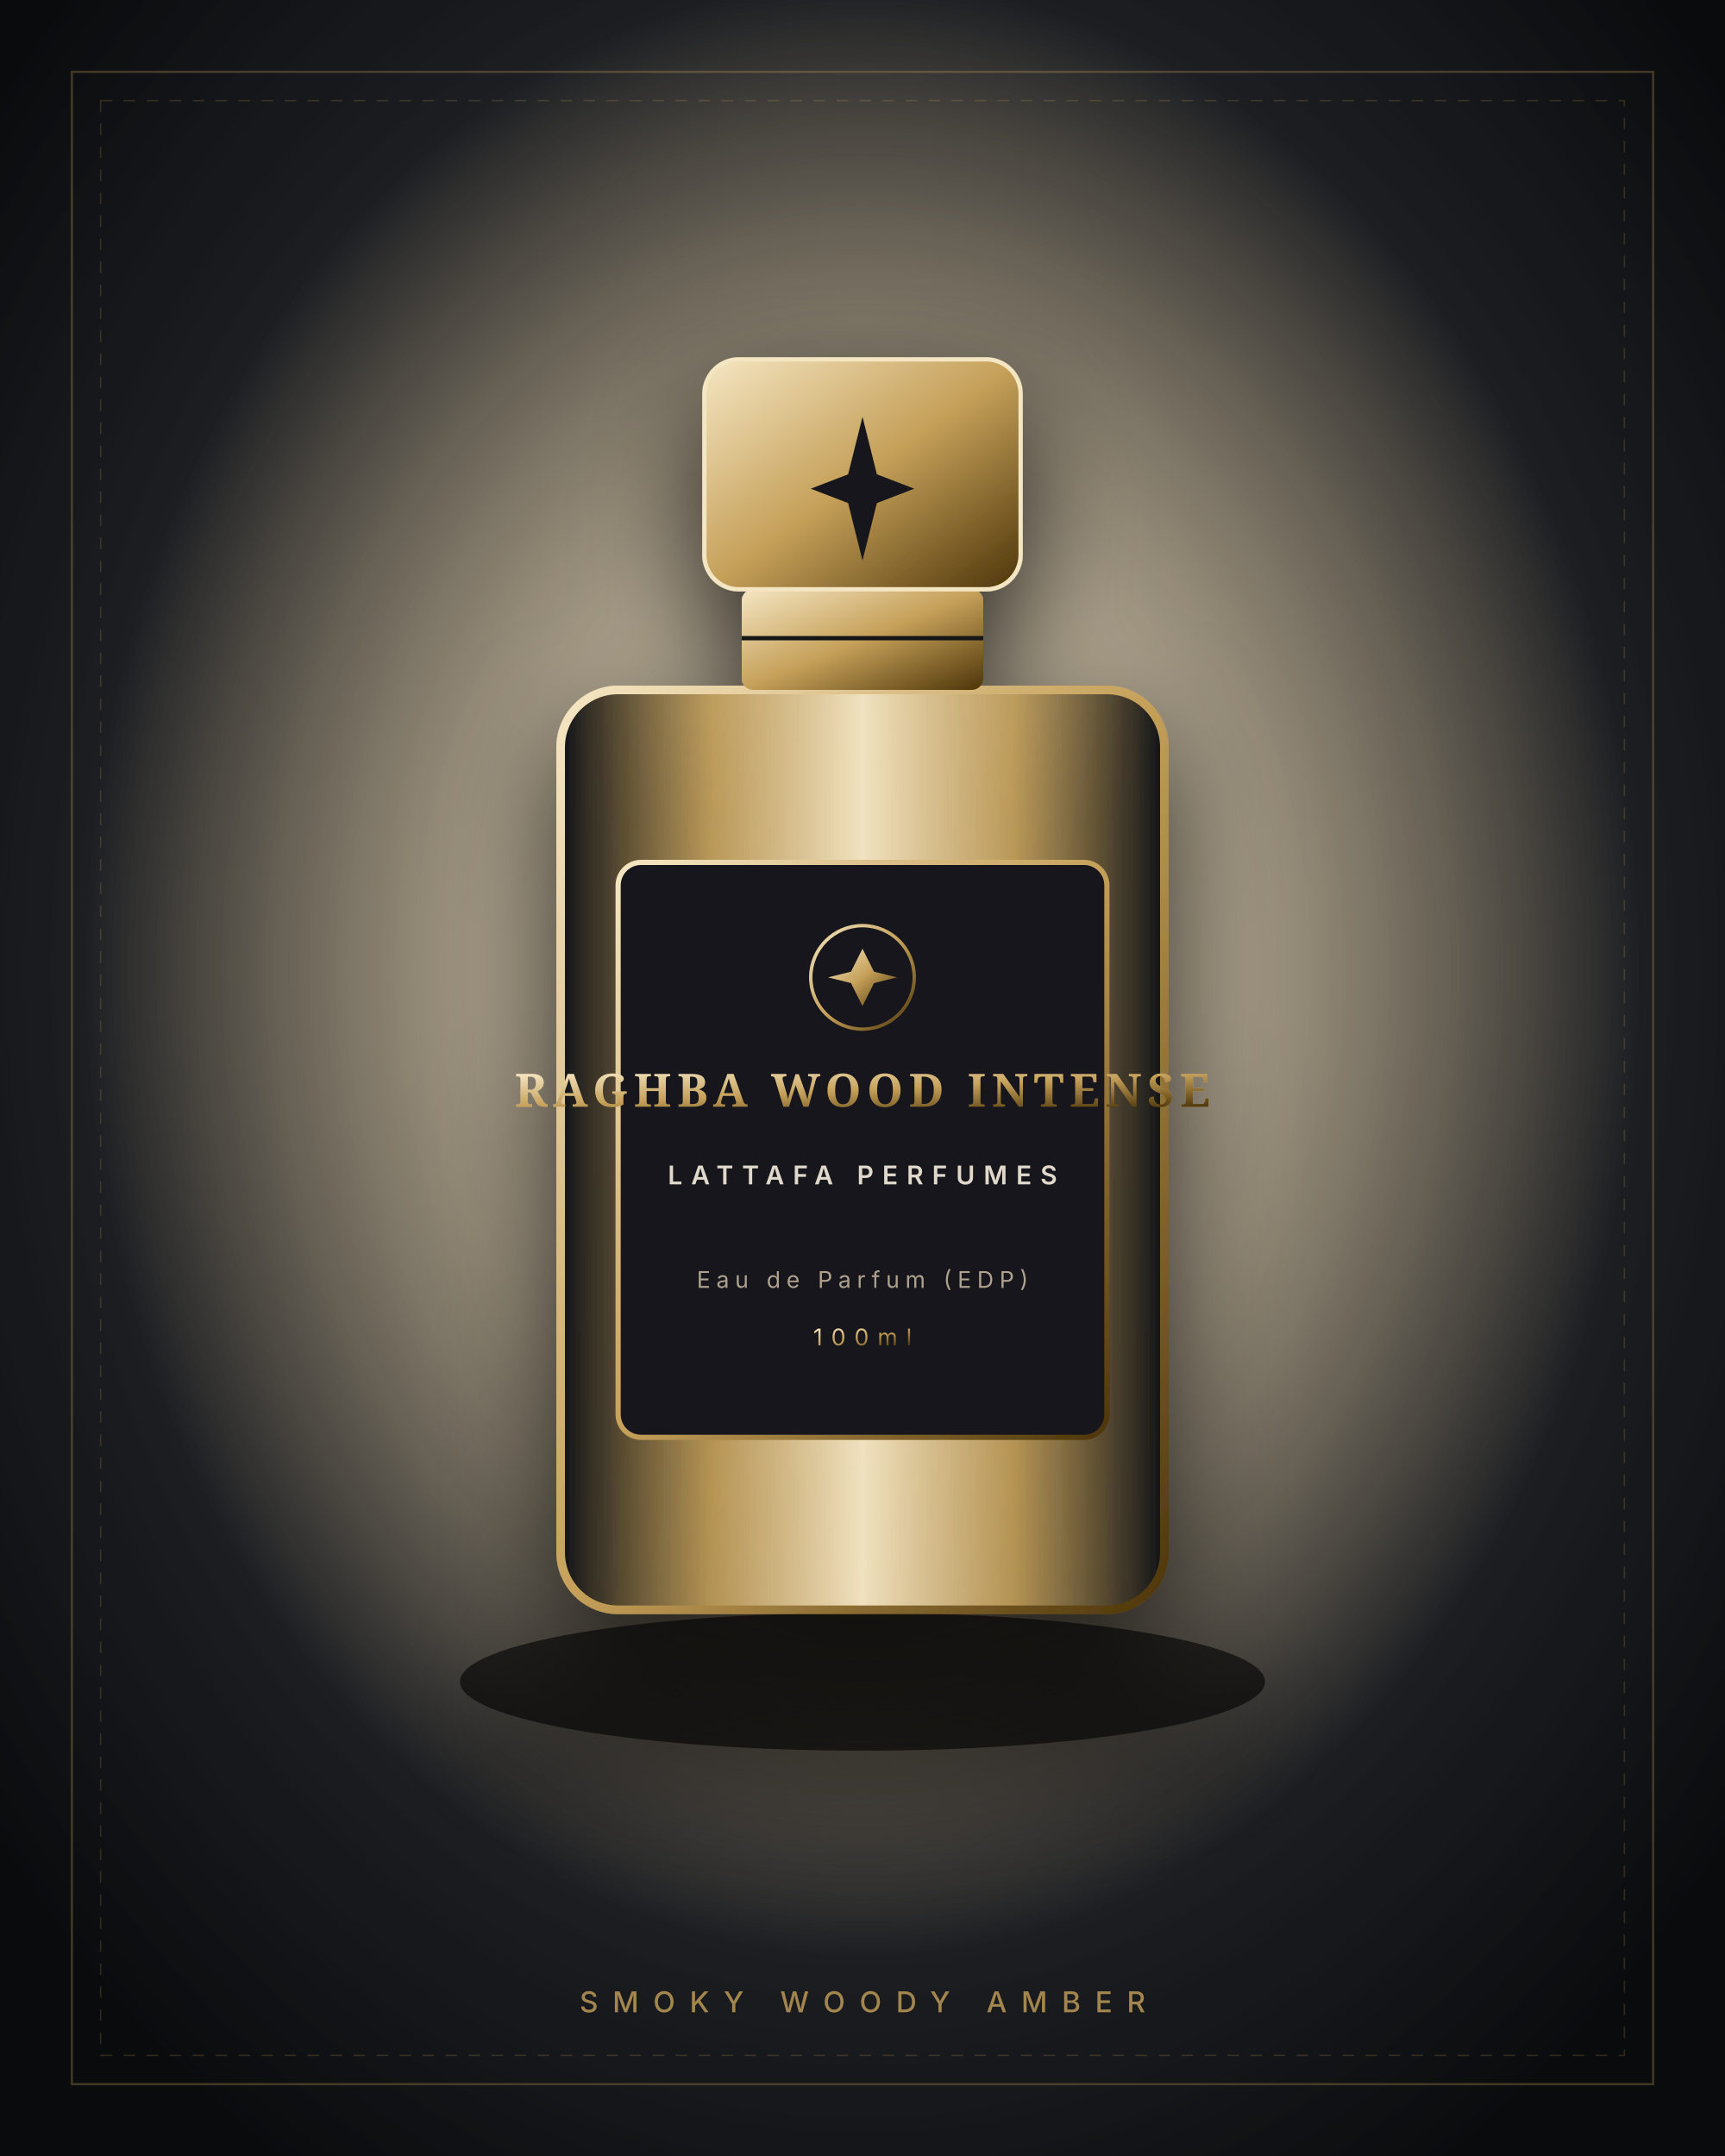
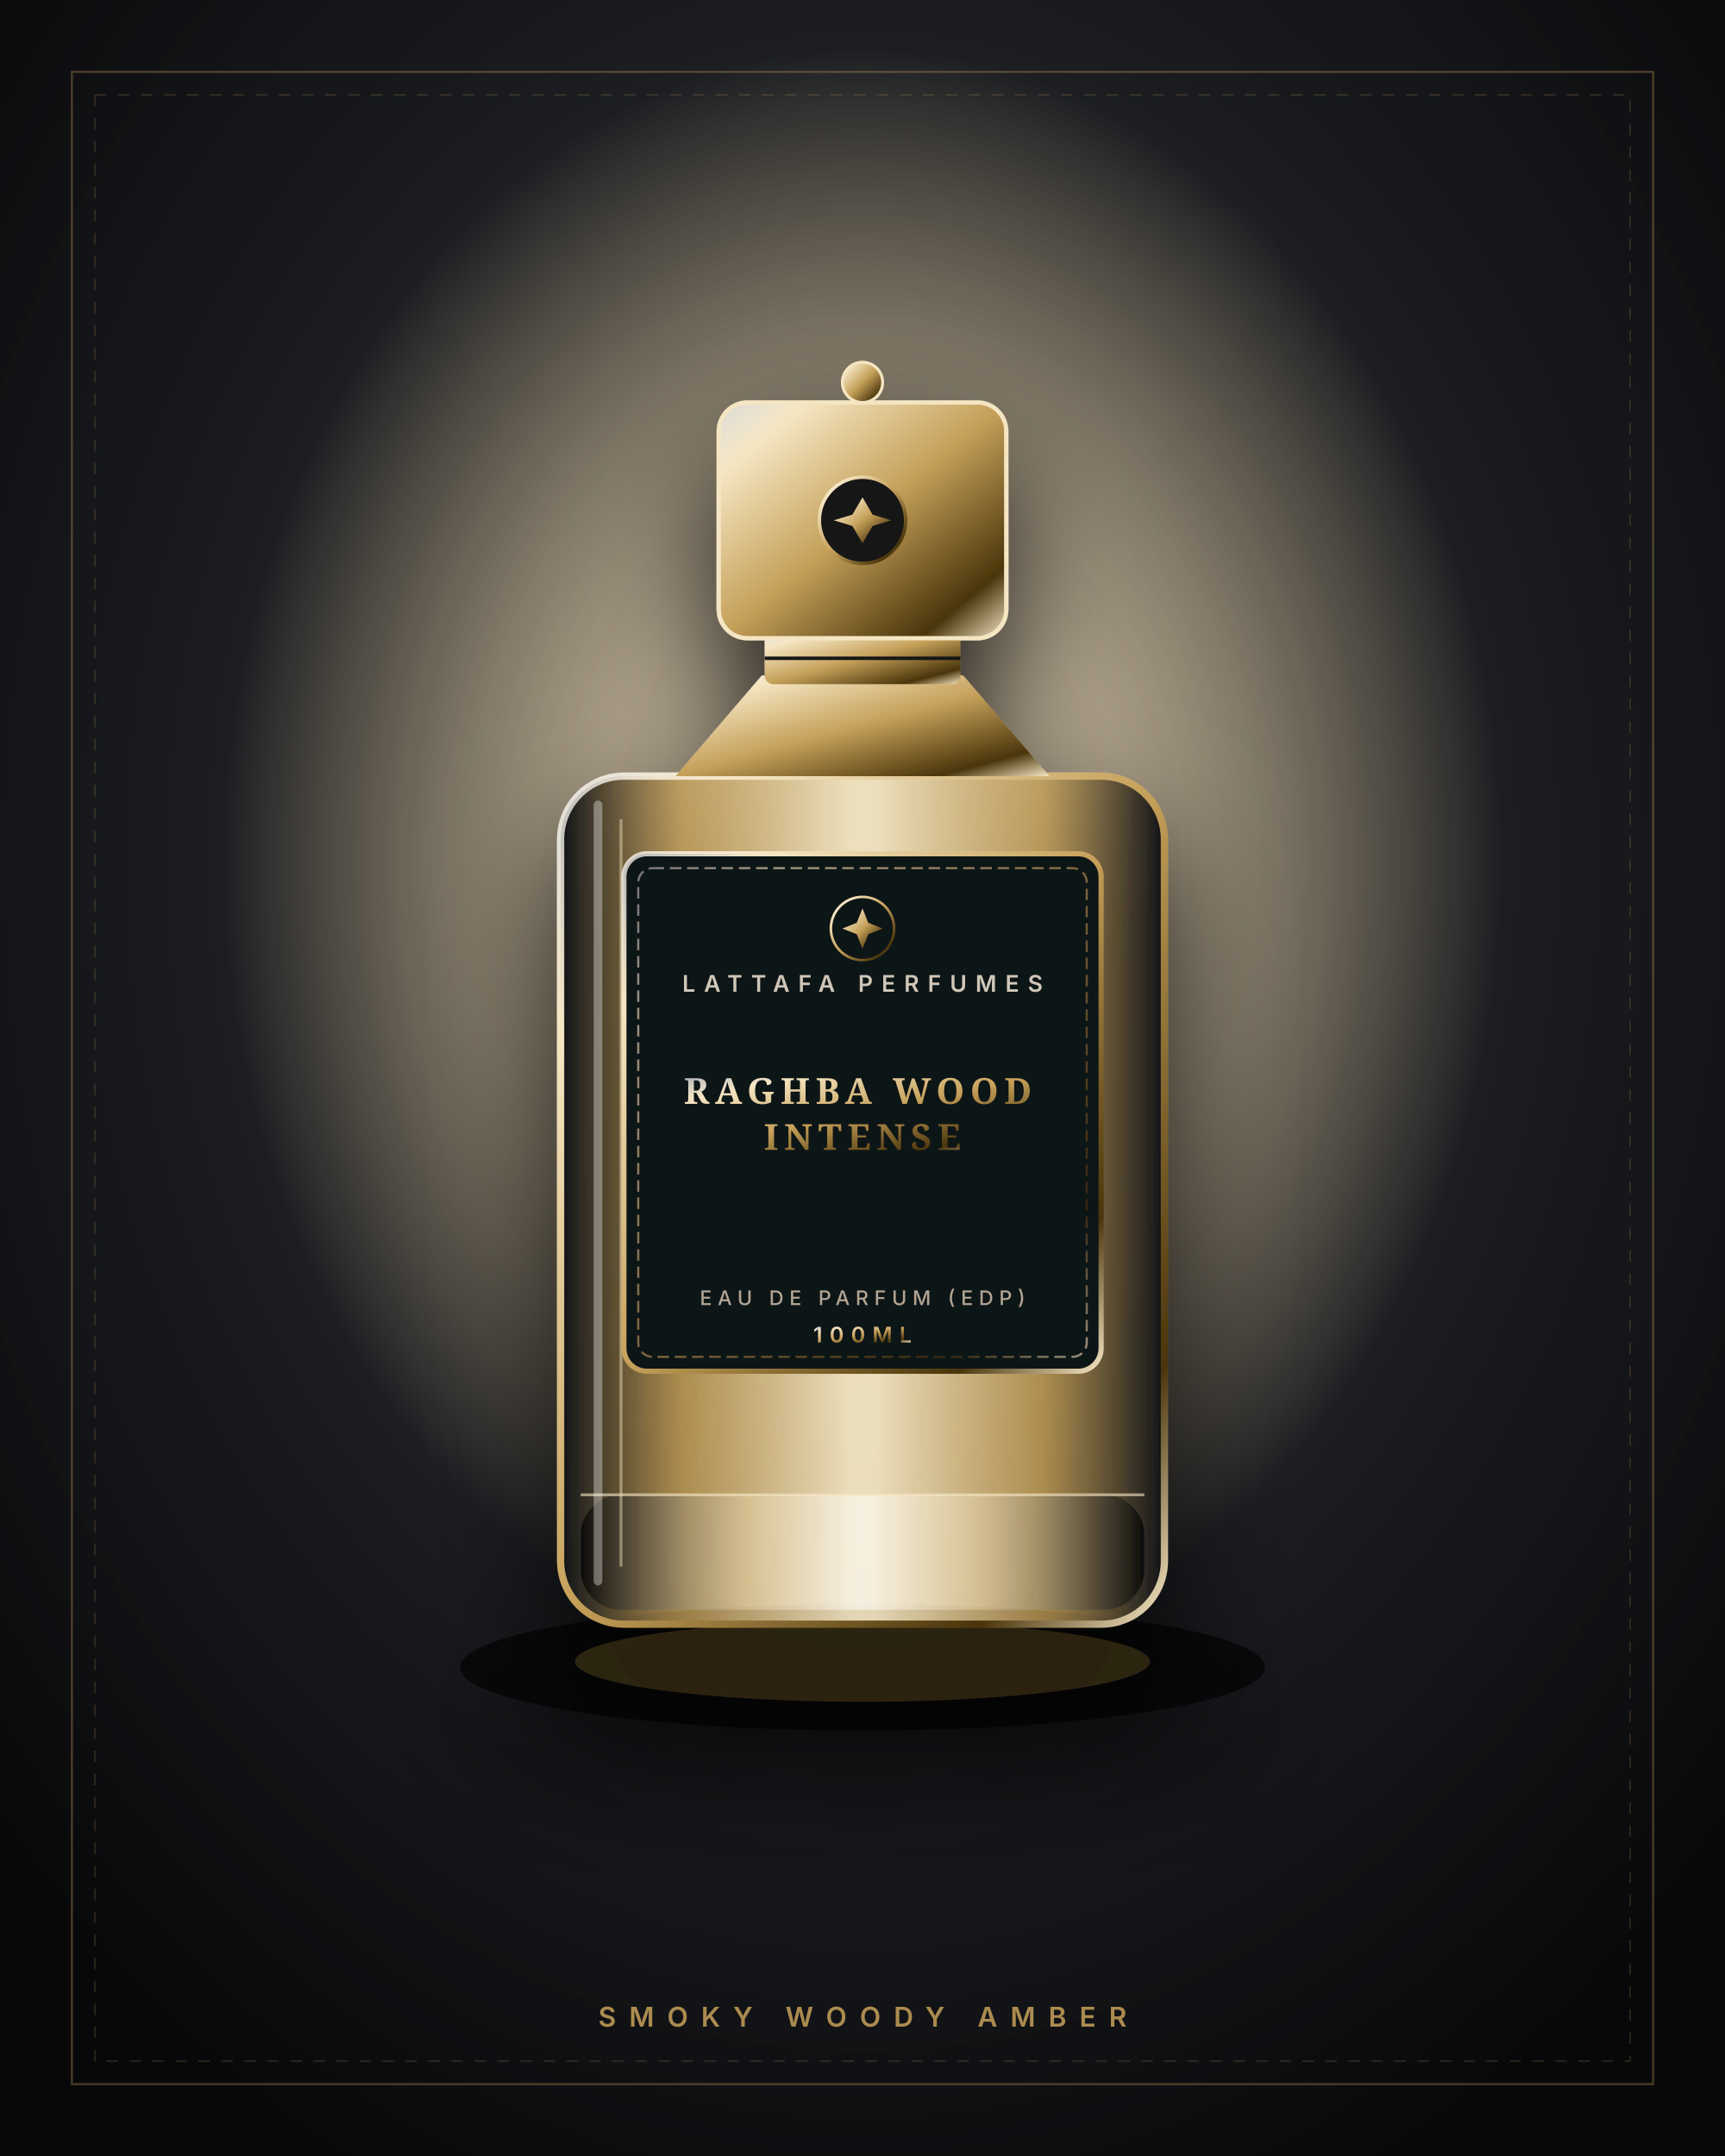
<svg xmlns="http://www.w3.org/2000/svg" viewBox="0 0 600 750" width="600" height="750">
  <defs>
-     <radialGradient id="ambG" cx="50%" cy="45%" r="65%">
-       <stop offset="0%" stop-color="#c5a059" stop-opacity="0.25" />
-       <stop offset="70%" stop-color="#111317" stop-opacity="0.95" />
-       <stop offset="100%" stop-color="#0a0b0d" />
+     <radialGradient id="ambG" cx="50%" cy="40%" r="68%">
+       <stop offset="0%" stop-color="#c5a059" stop-opacity="0.32" />
+       <stop offset="55%" stop-color="#111317" stop-opacity="0.95" />
+       <stop offset="100%" stop-color="#08080a" />
    </radialGradient>
    <linearGradient id="metalG" x1="0%" y1="0%" x2="100%" y2="100%">
-       <stop offset="0%" stop-color="#f5e6c3" />
+       <stop offset="0%" stop-color="#ffffff" stop-opacity="0.7" />
+       <stop offset="15%" stop-color="#f5e6c3" />
      <stop offset="50%" stop-color="#c5a059" />
-       <stop offset="100%" stop-color="#4d3509" />
+       <stop offset="85%" stop-color="#4a350b" />
+       <stop offset="100%" stop-color="#f5e6c3" />
    </linearGradient>
    <linearGradient id="bodyG" x1="0%" y1="0%" x2="100%" y2="0%">
      <stop offset="0%" stop-color="#111317" />
-       <stop offset="25%" stop-color="#c5a059" stop-opacity="0.8" />
-       <stop offset="50%" stop-color="#f5e6c3" stop-opacity="0.95" />
-       <stop offset="75%" stop-color="#c5a059" stop-opacity="0.8" />
+       <stop offset="20%" stop-color="#c5a059" stop-opacity="0.75" />
+       <stop offset="48%" stop-color="#f5e6c3" stop-opacity="0.92" />
+       <stop offset="52%" stop-color="#f5e6c3" stop-opacity="0.92" />
+       <stop offset="80%" stop-color="#c5a059" stop-opacity="0.75" />
      <stop offset="100%" stop-color="#111317" />
    </linearGradient>
-     <filter id="dropShadow" x="-20%" y="-20%" width="140%" height="140%">
-       <feDropShadow dx="0" dy="16" stdDeviation="20" flood-color="#000000" flood-opacity="0.75" />
+     <linearGradient id="baseG" x1="0%" y1="0%" x2="100%" y2="0%">
+       <stop offset="0%" stop-color="#000000" stop-opacity="0.8" />
+       <stop offset="30%" stop-color="#f5e6c3" stop-opacity="0.4" />
+       <stop offset="50%" stop-color="#ffffff" stop-opacity="0.6" />
+       <stop offset="70%" stop-color="#f5e6c3" stop-opacity="0.4" />
+       <stop offset="100%" stop-color="#000000" stop-opacity="0.8" />
+     </linearGradient>
+     <filter id="flaconShadow" x="-30%" y="-20%" width="160%" height="150%">
+       <feDropShadow dx="0" dy="20" stdDeviation="22" flood-color="#000000" flood-opacity="0.85" />
    </filter>
  </defs>
  <rect width="600" height="750" fill="url(#ambG)" />
-   <rect x="25" y="25" width="550" height="700" fill="none" stroke="#c5a059" stroke-width="0.75" opacity="0.3" />
-   <rect x="35" y="35" width="530" height="680" fill="none" stroke="#c5a059" stroke-width="0.5" stroke-dasharray="4,4" opacity="0.2" />
-   <g transform="translate(300, 360)" filter="url(#dropShadow)">
-     <ellipse cx="0" cy="225" rx="140" ry="24" fill="#000000" opacity="0.6" />
-     <rect x="-105" y="-120" width="210" height="320" rx="20" fill="url(#bodyG)" stroke="url(#metalG)" stroke-width="3" />
-     <rect x="-85" y="-60" width="170" height="200" rx="8" fill="#14151a" stroke="url(#metalG)" stroke-width="1.8" />
-     <circle cx="0" cy="-20" r="18" fill="none" stroke="url(#metalG)" stroke-width="1.2" />
-     <polygon points="0,-30 4,-22 12,-20 4,-18 0,-10 -4,-18 -12,-20 -4,-22" fill="url(#metalG)" />
-     <text x="0" y="25" font-family="'Cinzel', 'Playfair Display', serif" font-size="16" font-weight="700" letter-spacing="2" fill="url(#metalG)" text-anchor="middle">RAGHBA WOOD INTENSE</text>
-     <text x="0" y="52" font-family="'Inter', sans-serif" font-size="9" font-weight="600" letter-spacing="3" fill="#dfd8cb" text-anchor="middle">LATTAFA PERFUMES</text>
-     <line x1="-50" y1="68" x2="50" y2="68" stroke="url(#metalG)" stroke-width="0.8" opacity="0.6" />
-     <text x="0" y="88" font-family="'Inter', sans-serif" font-size="8" letter-spacing="2" fill="#aea28e" text-anchor="middle">Eau de Parfum (EDP)</text>
-     <text x="0" y="108" font-family="'Inter', sans-serif" font-size="8" letter-spacing="3" fill="url(#metalG)" text-anchor="middle">100ml</text>
-     <rect x="-42" y="-155" width="84" height="35" rx="4" fill="url(#metalG)" />
-     <line x1="-42" y1="-138" x2="42" y2="-138" stroke="#121316" stroke-width="1.5" />
-     <rect x="-55" y="-235" width="110" height="80" rx="12" fill="url(#metalG)" stroke="#f5e6c3" stroke-width="1.5" />
-     <polygon points="0,-215 5,-195 18,-190 5,-185 0,-165 -5,-185 -18,-190 -5,-195" fill="#15161a" />
+   <rect x="25" y="25" width="550" height="700" fill="none" stroke="#c5a059" stroke-width="0.75" opacity="0.32" />
+   <rect x="33" y="33" width="534" height="684" fill="none" stroke="#c5a059" stroke-width="0.5" stroke-dasharray="4,4" opacity="0.2" />
+   <g transform="translate(300, 365)" filter="url(#flaconShadow)">
+     <ellipse cx="0" cy="215" rx="140" ry="22" fill="#000000" opacity="0.65" />
+     <ellipse cx="0" cy="213" rx="100" ry="14" fill="#c5a059" opacity="0.2" />
+     <rect x="-105" y="-95" width="210" height="295" rx="22" fill="url(#bodyG)" stroke="url(#metalG)" stroke-width="2.5" />
+     <rect x="-98" y="155" width="196" height="40" rx="14" fill="url(#baseG)" opacity="0.9" />
+     <line x1="-98" y1="155" x2="98" y2="155" stroke="#f5e6c3" stroke-width="1" opacity="0.6" />
+     <line x1="-92" y1="-85" x2="-92" y2="185" stroke="#ffffff" stroke-width="3" stroke-linecap="round" opacity="0.35" />
+     <line x1="-84" y1="-80" x2="-84" y2="180" stroke="#f5e6c3" stroke-width="1" opacity="0.45" />
+     <rect x="-83.0" y="-68.0" width="166" height="180" rx="8" fill="#111216" stroke="url(#metalG)" stroke-width="1.8" />
+     <rect x="-78.0" y="-63.0" width="156" height="170" rx="5" fill="none" stroke="url(#metalG)" stroke-width="0.75" stroke-dasharray="4,2" opacity="0.6" />
+     <g transform="translate(0, -42.0)">
+       <circle cx="0" cy="0" r="11" fill="none" stroke="url(#metalG)" stroke-width="0.9" />
+       <polygon points="0,-7 2,-2 7,0 2,2 0,7 -2,2 -7,0 -2,-2" fill="url(#metalG)" />
+     </g>
+     <text x="0" y="-20.0" font-family="'Inter', -apple-system, sans-serif" font-size="8" font-weight="600" letter-spacing="3" fill="#cfc7b8" text-anchor="middle">LATTAFA PERFUMES</text>
+     <line x1="-63.0" y1="-12.0" x2="63.0" y2="-12.0" stroke="url(#metalG)" stroke-width="0.6" opacity="0.5" />
+     <text x="0" y="19" font-family="'Cinzel', 'Playfair Display', 'Georgia', serif" font-size="12.5" font-weight="700" letter-spacing="2" fill="url(#metalG)" text-anchor="middle">
+       <tspan x="0" dy="0">RAGHBA WOOD</tspan>
+       <tspan x="0" dy="16">INTENSE</tspan>
+     </text>
+     <line x1="-59.0" y1="74.0" x2="59.0" y2="74.0" stroke="url(#metalG)" stroke-width="0.6" opacity="0.5" />
+     <text x="0" y="89.0" font-family="'Inter', -apple-system, sans-serif" font-size="7" font-weight="500" letter-spacing="2" fill="#b0a594" text-anchor="middle">EAU DE PARFUM (EDP)</text>
+     <text x="0" y="102.0" font-family="'Inter', -apple-system, sans-serif" font-size="7.5" font-weight="600" letter-spacing="2.5" fill="url(#metalG)" text-anchor="middle">100ML</text>
+     <path d="M-65,-95 L-35,-130 L35,-130 L65,-95 Z" fill="url(#metalG)" />
+     <rect x="-34" y="-145" width="68" height="18" rx="3" fill="url(#metalG)" />
+     <line x1="-34" y1="-136" x2="34" y2="-136" stroke="#121316" stroke-width="1.2" />
+     <rect x="-50" y="-225" width="100" height="82" rx="10" fill="url(#metalG)" stroke="#f5e6c3" stroke-width="1.5" />
+     <circle cx="0" cy="-184" r="15" fill="#121316" stroke="url(#metalG)" stroke-width="1.2" />
+     <polygon points="0,-192 3.5,-186 10,-184 3.5,-182 0,-176 -3.5,-182 -10,-184 -3.5,-186" fill="url(#metalG)" />
+     <circle cx="0" cy="-232" r="7" fill="url(#metalG)" stroke="#f5e6c3" stroke-width="1" />
  </g>
-   <text x="300" y="700" font-family="'Inter', sans-serif" font-size="10" font-weight="500" letter-spacing="5" fill="#c5a059" opacity="0.8" text-anchor="middle">SMOKY WOODY AMBER</text>
+   <text x="300" y="705" font-family="'Inter', -apple-system, sans-serif" font-size="9.5" font-weight="600" letter-spacing="4.5" fill="#c5a059" opacity="0.85" text-anchor="middle">SMOKY WOODY AMBER</text>
</svg>
